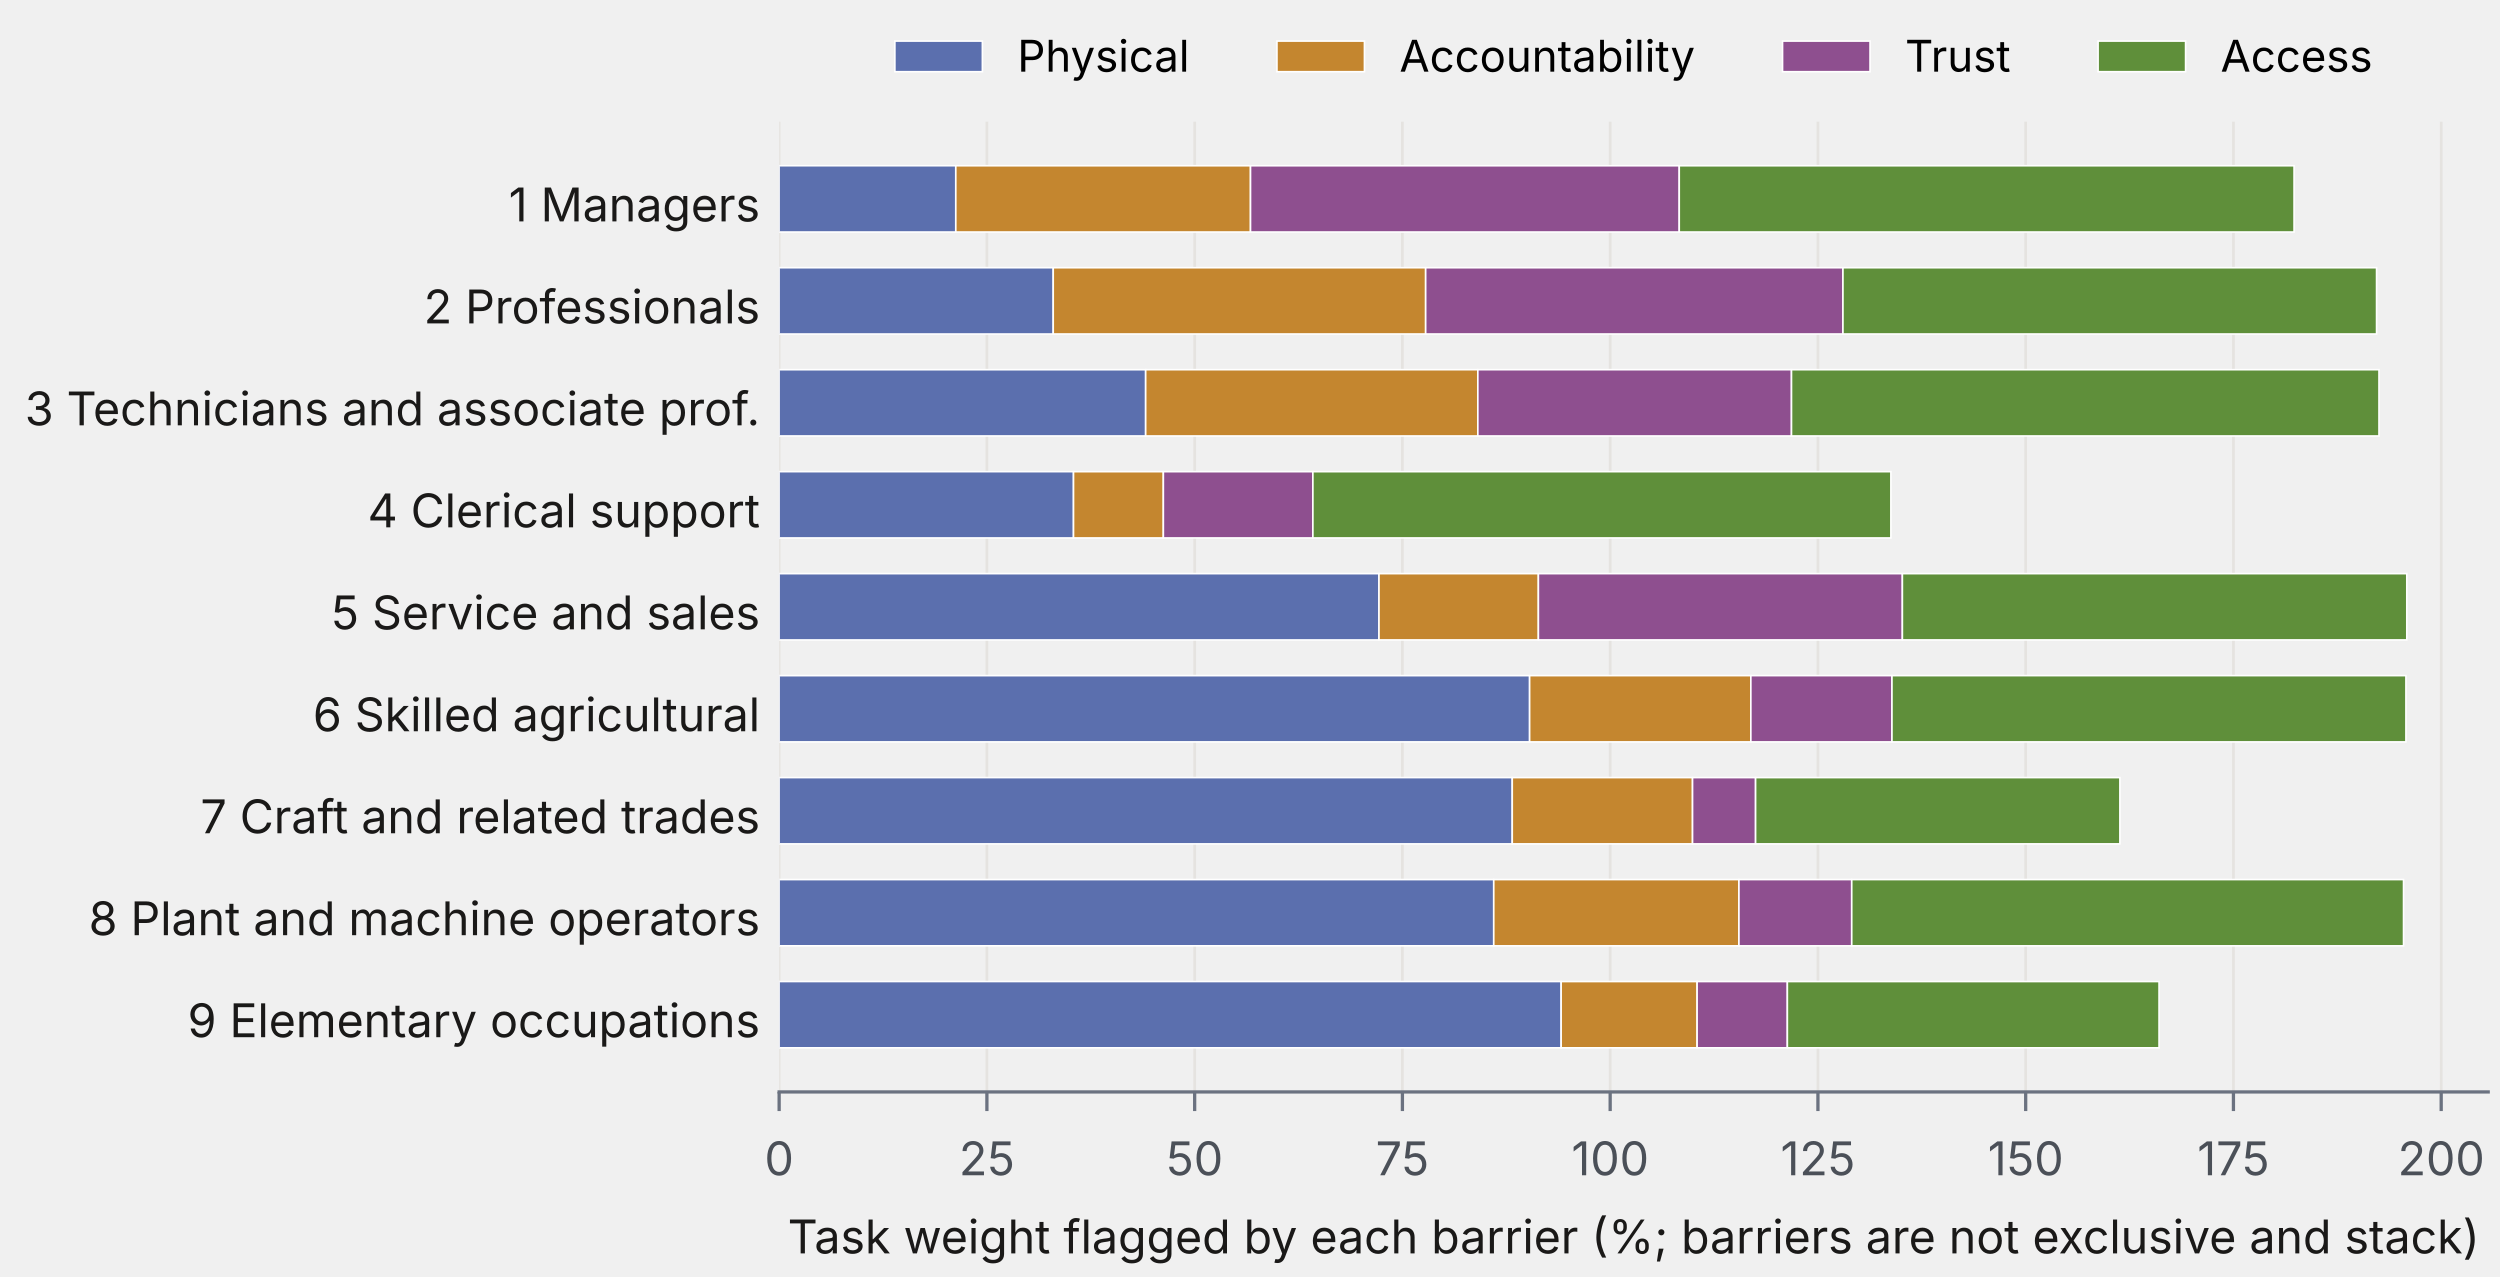
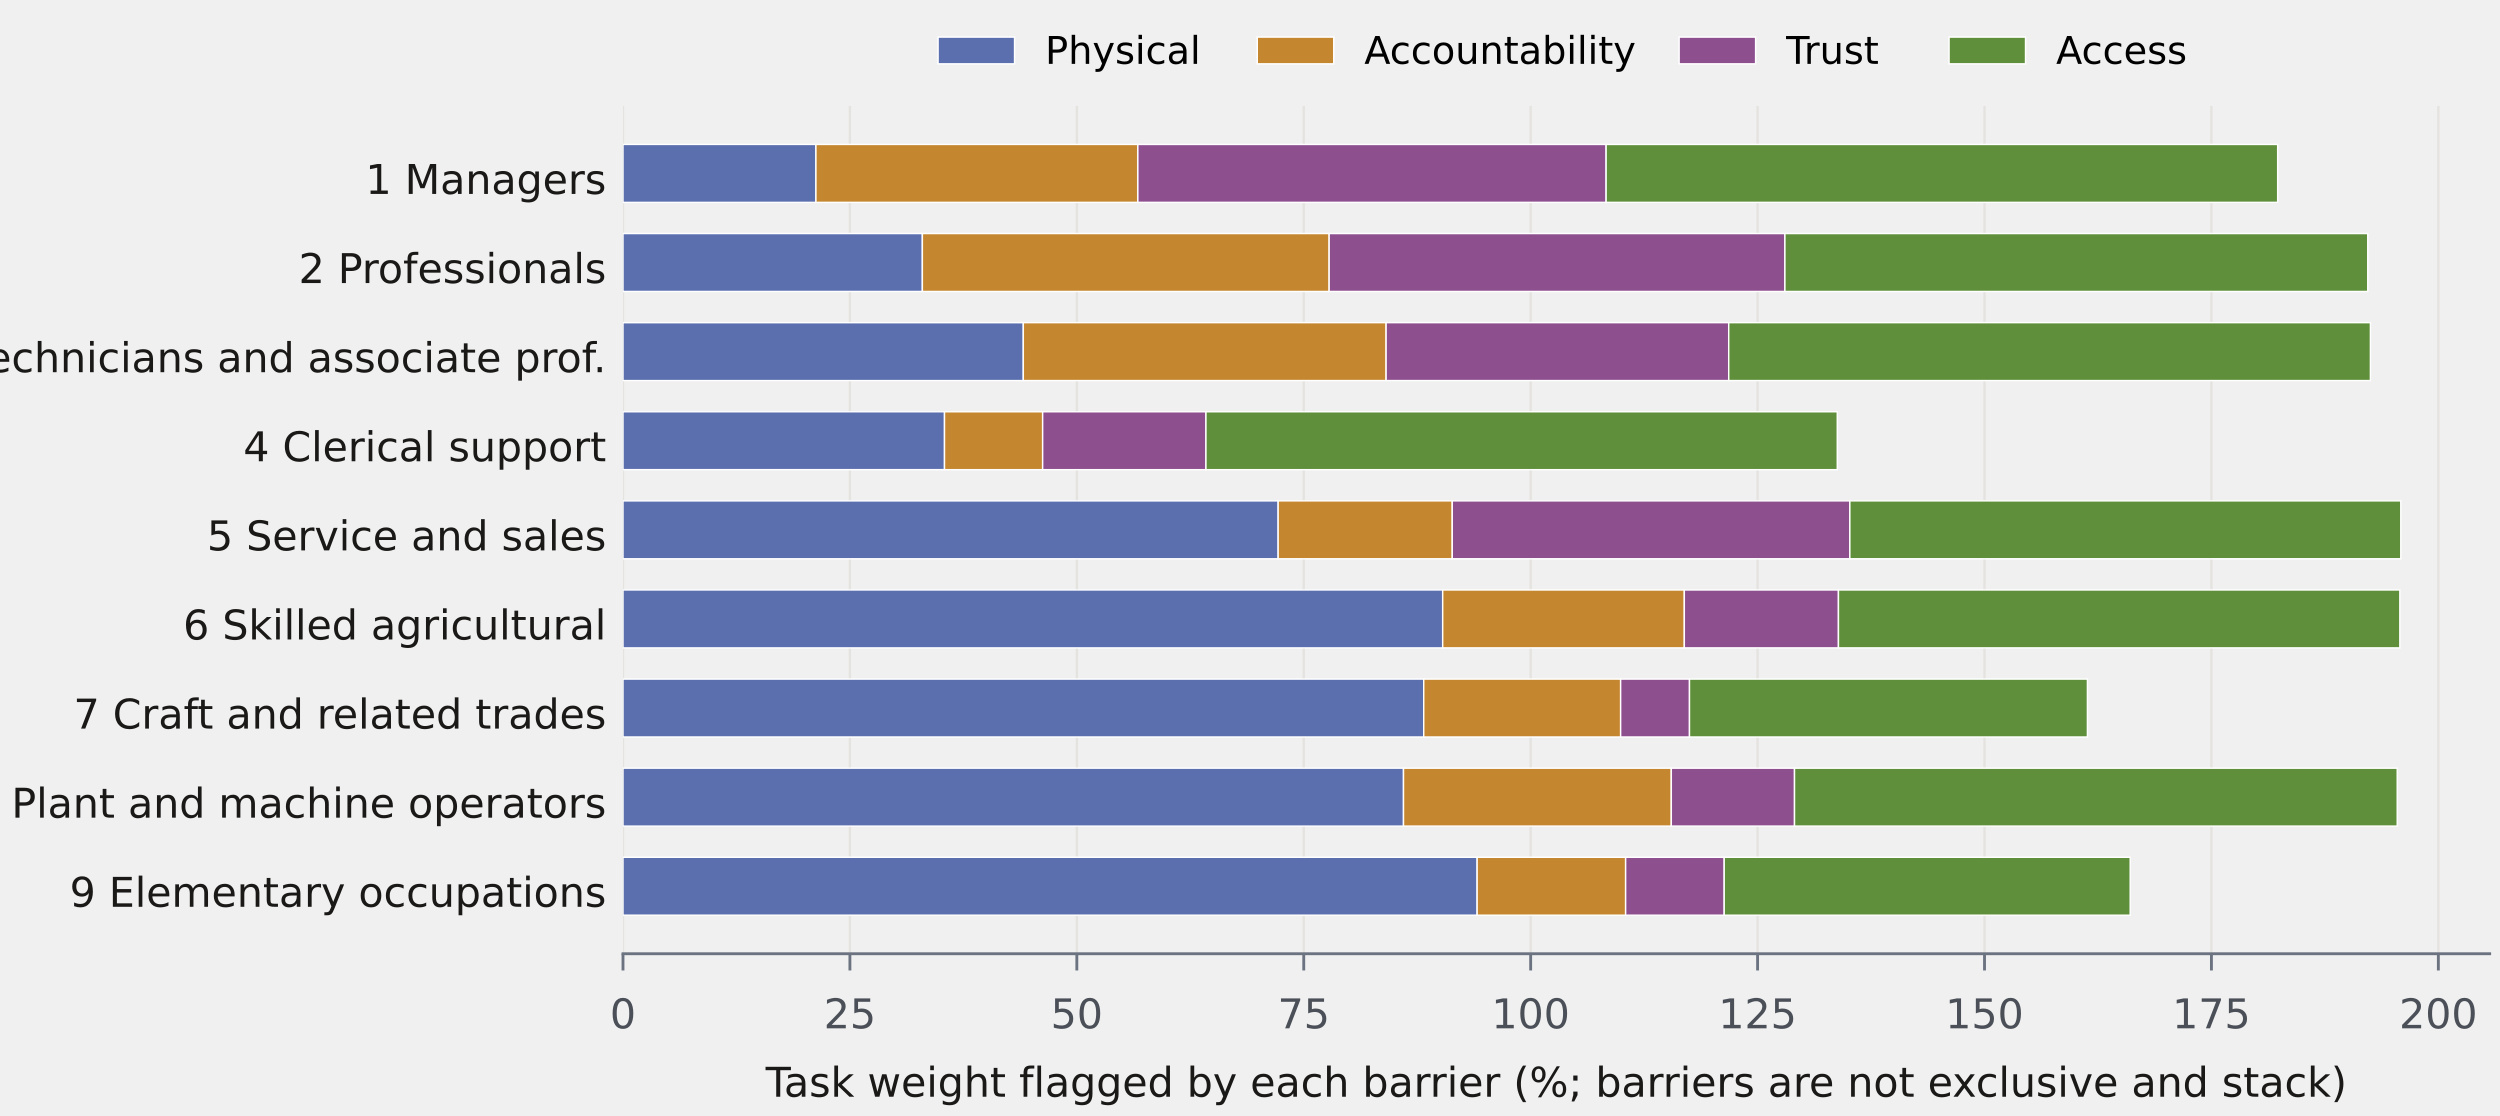
- <svg xmlns="http://www.w3.org/2000/svg" xmlns:xlink="http://www.w3.org/1999/xlink" width="457.098pt" height="233.377pt" viewBox="0 0 457.098 233.377" version="1.1">
+ <svg xmlns="http://www.w3.org/2000/svg" xmlns:xlink="http://www.w3.org/1999/xlink" width="523.119pt" height="233.368pt" viewBox="0 0 523.119 233.368" version="1.1">
  <defs>
    <style type="text/css">*{stroke-linejoin: round; stroke-linecap: butt}</style>
  </defs>
  <g id="figure_1">
    <g id="patch_1">
-       <path d="M -0 233.377  L 457.098 233.377  L 457.098 -0  L -0 -0  L -0 233.377  z " style="fill: none" />
+       <path d="M 0 233.368  L 523.119 233.368  L 523.119 0  L 0 0  L 0 233.368  z " style="fill: none" />
    </g>
    <g id="axes_1">
      <g id="patch_2">
-         <path d="M 142.458 199.648  L 454.938 199.648  L 454.938 22.24  L 142.458 22.24  L 142.458 199.648  z " style="fill: none" />
+         <path d="M 130.359 199.568  L 520.959 199.568  L 520.959 22.16  L 130.359 22.16  L 130.359 199.568  z " style="fill: none" />
      </g>
      <g id="matplotlib.axis_1">
        <g id="xtick_1">
          <g id="line2d_1">
-             <path d="M 142.458 199.648  L 142.458 22.24  " clip-path="url(#p970de27228)" style="fill: none; stroke: #e5e3e0; stroke-width: 0.5; stroke-linecap: square" />
+             <path d="M 130.359 199.568  L 130.359 22.16  " clip-path="url(#pc77bbffdec)" style="fill: none; stroke: #e5e3e0; stroke-width: 0.5; stroke-linecap: square" />
          </g>
          <g id="line2d_2">
            <defs>
-               <path id="m1d9d117c0a" d="M 0 0  L 0 3.5  " style="stroke: #6b7280; stroke-width: 0.6" />
+               <path id="mc8839925e8" d="M 0 0  L 0 3.5  " style="stroke: #6b7280; stroke-width: 0.6" />
            </defs>
            <g>
-               <use xlink:href="#m1d9d117c0a" x="142.458" y="199.648" style="fill: #6b7280; stroke: #6b7280; stroke-width: 0.6" />
+               <use xlink:href="#mc8839925e8" x="130.359" y="199.568" style="fill: #6b7280; stroke: #6b7280; stroke-width: 0.6" />
            </g>
          </g>
          <g id="text_1">
-             <text style="font-size: 8.5px; font-family: 'Inter', 'Helvetica Neue', 'DejaVu Sans', sans-serif; text-anchor: middle; fill: #4b5058" x="142.458" y="214.882" transform="rotate(-0 142.4582 214.8821)">0</text>
+             <text style="font-size: 8.6px; font-family: 'Barlow', 'Helvetica Neue', 'DejaVu Sans', sans-serif; text-anchor: middle; fill: #4b5058" x="130.359" y="215.168" transform="rotate(-0 130.3587 215.168)">0</text>
          </g>
        </g>
        <g id="xtick_2">
          <g id="line2d_3">
-             <path d="M 180.444 199.648  L 180.444 22.24  " clip-path="url(#p970de27228)" style="fill: none; stroke: #e5e3e0; stroke-width: 0.5; stroke-linecap: square" />
+             <path d="M 177.841 199.568  L 177.841 22.16  " clip-path="url(#pc77bbffdec)" style="fill: none; stroke: #e5e3e0; stroke-width: 0.5; stroke-linecap: square" />
          </g>
          <g id="line2d_4">
            <g>
-               <use xlink:href="#m1d9d117c0a" x="180.444" y="199.648" style="fill: #6b7280; stroke: #6b7280; stroke-width: 0.6" />
+               <use xlink:href="#mc8839925e8" x="177.841" y="199.568" style="fill: #6b7280; stroke: #6b7280; stroke-width: 0.6" />
            </g>
          </g>
          <g id="text_2">
-             <text style="font-size: 8.5px; font-family: 'Inter', 'Helvetica Neue', 'DejaVu Sans', sans-serif; text-anchor: middle; fill: #4b5058" x="180.444" y="214.882" transform="rotate(-0 180.4442 214.8821)">25</text>
+             <text style="font-size: 8.6px; font-family: 'Barlow', 'Helvetica Neue', 'DejaVu Sans', sans-serif; text-anchor: middle; fill: #4b5058" x="177.841" y="215.168" transform="rotate(-0 177.8411 215.168)">25</text>
          </g>
        </g>
        <g id="xtick_3">
          <g id="line2d_5">
-             <path d="M 218.43 199.648  L 218.43 22.24  " clip-path="url(#p970de27228)" style="fill: none; stroke: #e5e3e0; stroke-width: 0.5; stroke-linecap: square" />
+             <path d="M 225.324 199.568  L 225.324 22.16  " clip-path="url(#pc77bbffdec)" style="fill: none; stroke: #e5e3e0; stroke-width: 0.5; stroke-linecap: square" />
          </g>
          <g id="line2d_6">
            <g>
-               <use xlink:href="#m1d9d117c0a" x="218.43" y="199.648" style="fill: #6b7280; stroke: #6b7280; stroke-width: 0.6" />
+               <use xlink:href="#mc8839925e8" x="225.324" y="199.568" style="fill: #6b7280; stroke: #6b7280; stroke-width: 0.6" />
            </g>
          </g>
          <g id="text_3">
-             <text style="font-size: 8.5px; font-family: 'Inter', 'Helvetica Neue', 'DejaVu Sans', sans-serif; text-anchor: middle; fill: #4b5058" x="218.43" y="214.882" transform="rotate(-0 218.4302 214.8821)">50</text>
+             <text style="font-size: 8.6px; font-family: 'Barlow', 'Helvetica Neue', 'DejaVu Sans', sans-serif; text-anchor: middle; fill: #4b5058" x="225.324" y="215.168" transform="rotate(-0 225.3236 215.168)">50</text>
          </g>
        </g>
        <g id="xtick_4">
          <g id="line2d_7">
-             <path d="M 256.416 199.648  L 256.416 22.24  " clip-path="url(#p970de27228)" style="fill: none; stroke: #e5e3e0; stroke-width: 0.5; stroke-linecap: square" />
+             <path d="M 272.806 199.568  L 272.806 22.16  " clip-path="url(#pc77bbffdec)" style="fill: none; stroke: #e5e3e0; stroke-width: 0.5; stroke-linecap: square" />
          </g>
          <g id="line2d_8">
            <g>
-               <use xlink:href="#m1d9d117c0a" x="256.416" y="199.648" style="fill: #6b7280; stroke: #6b7280; stroke-width: 0.6" />
+               <use xlink:href="#mc8839925e8" x="272.806" y="199.568" style="fill: #6b7280; stroke: #6b7280; stroke-width: 0.6" />
            </g>
          </g>
          <g id="text_4">
-             <text style="font-size: 8.5px; font-family: 'Inter', 'Helvetica Neue', 'DejaVu Sans', sans-serif; text-anchor: middle; fill: #4b5058" x="256.416" y="214.882" transform="rotate(-0 256.4162 214.8821)">75</text>
+             <text style="font-size: 8.6px; font-family: 'Barlow', 'Helvetica Neue', 'DejaVu Sans', sans-serif; text-anchor: middle; fill: #4b5058" x="272.806" y="215.168" transform="rotate(-0 272.8061 215.168)">75</text>
          </g>
        </g>
        <g id="xtick_5">
          <g id="line2d_9">
-             <path d="M 294.402 199.648  L 294.402 22.24  " clip-path="url(#p970de27228)" style="fill: none; stroke: #e5e3e0; stroke-width: 0.5; stroke-linecap: square" />
+             <path d="M 320.289 199.568  L 320.289 22.16  " clip-path="url(#pc77bbffdec)" style="fill: none; stroke: #e5e3e0; stroke-width: 0.5; stroke-linecap: square" />
          </g>
          <g id="line2d_10">
            <g>
-               <use xlink:href="#m1d9d117c0a" x="294.402" y="199.648" style="fill: #6b7280; stroke: #6b7280; stroke-width: 0.6" />
+               <use xlink:href="#mc8839925e8" x="320.289" y="199.568" style="fill: #6b7280; stroke: #6b7280; stroke-width: 0.6" />
            </g>
          </g>
          <g id="text_5">
-             <text style="font-size: 8.5px; font-family: 'Inter', 'Helvetica Neue', 'DejaVu Sans', sans-serif; text-anchor: middle; fill: #4b5058" x="294.402" y="214.882" transform="rotate(-0 294.4022 214.8821)">100</text>
+             <text style="font-size: 8.6px; font-family: 'Barlow', 'Helvetica Neue', 'DejaVu Sans', sans-serif; text-anchor: middle; fill: #4b5058" x="320.289" y="215.168" transform="rotate(-0 320.2886 215.168)">100</text>
          </g>
        </g>
        <g id="xtick_6">
          <g id="line2d_11">
-             <path d="M 332.388 199.648  L 332.388 22.24  " clip-path="url(#p970de27228)" style="fill: none; stroke: #e5e3e0; stroke-width: 0.5; stroke-linecap: square" />
+             <path d="M 367.771 199.568  L 367.771 22.16  " clip-path="url(#pc77bbffdec)" style="fill: none; stroke: #e5e3e0; stroke-width: 0.5; stroke-linecap: square" />
          </g>
          <g id="line2d_12">
            <g>
-               <use xlink:href="#m1d9d117c0a" x="332.388" y="199.648" style="fill: #6b7280; stroke: #6b7280; stroke-width: 0.6" />
+               <use xlink:href="#mc8839925e8" x="367.771" y="199.568" style="fill: #6b7280; stroke: #6b7280; stroke-width: 0.6" />
            </g>
          </g>
          <g id="text_6">
-             <text style="font-size: 8.5px; font-family: 'Inter', 'Helvetica Neue', 'DejaVu Sans', sans-serif; text-anchor: middle; fill: #4b5058" x="332.388" y="214.882" transform="rotate(-0 332.3882 214.8821)">125</text>
+             <text style="font-size: 8.6px; font-family: 'Barlow', 'Helvetica Neue', 'DejaVu Sans', sans-serif; text-anchor: middle; fill: #4b5058" x="367.771" y="215.168" transform="rotate(-0 367.7711 215.168)">125</text>
          </g>
        </g>
        <g id="xtick_7">
          <g id="line2d_13">
-             <path d="M 370.374 199.648  L 370.374 22.24  " clip-path="url(#p970de27228)" style="fill: none; stroke: #e5e3e0; stroke-width: 0.5; stroke-linecap: square" />
+             <path d="M 415.254 199.568  L 415.254 22.16  " clip-path="url(#pc77bbffdec)" style="fill: none; stroke: #e5e3e0; stroke-width: 0.5; stroke-linecap: square" />
          </g>
          <g id="line2d_14">
            <g>
-               <use xlink:href="#m1d9d117c0a" x="370.374" y="199.648" style="fill: #6b7280; stroke: #6b7280; stroke-width: 0.6" />
+               <use xlink:href="#mc8839925e8" x="415.254" y="199.568" style="fill: #6b7280; stroke: #6b7280; stroke-width: 0.6" />
            </g>
          </g>
          <g id="text_7">
-             <text style="font-size: 8.5px; font-family: 'Inter', 'Helvetica Neue', 'DejaVu Sans', sans-serif; text-anchor: middle; fill: #4b5058" x="370.374" y="214.882" transform="rotate(-0 370.3742 214.8821)">150</text>
+             <text style="font-size: 8.6px; font-family: 'Barlow', 'Helvetica Neue', 'DejaVu Sans', sans-serif; text-anchor: middle; fill: #4b5058" x="415.254" y="215.168" transform="rotate(-0 415.2536 215.168)">150</text>
          </g>
        </g>
        <g id="xtick_8">
          <g id="line2d_15">
-             <path d="M 408.36 199.648  L 408.36 22.24  " clip-path="url(#p970de27228)" style="fill: none; stroke: #e5e3e0; stroke-width: 0.5; stroke-linecap: square" />
+             <path d="M 462.736 199.568  L 462.736 22.16  " clip-path="url(#pc77bbffdec)" style="fill: none; stroke: #e5e3e0; stroke-width: 0.5; stroke-linecap: square" />
          </g>
          <g id="line2d_16">
            <g>
-               <use xlink:href="#m1d9d117c0a" x="408.36" y="199.648" style="fill: #6b7280; stroke: #6b7280; stroke-width: 0.6" />
+               <use xlink:href="#mc8839925e8" x="462.736" y="199.568" style="fill: #6b7280; stroke: #6b7280; stroke-width: 0.6" />
            </g>
          </g>
          <g id="text_8">
-             <text style="font-size: 8.5px; font-family: 'Inter', 'Helvetica Neue', 'DejaVu Sans', sans-serif; text-anchor: middle; fill: #4b5058" x="408.36" y="214.882" transform="rotate(-0 408.3601 214.8821)">175</text>
+             <text style="font-size: 8.6px; font-family: 'Barlow', 'Helvetica Neue', 'DejaVu Sans', sans-serif; text-anchor: middle; fill: #4b5058" x="462.736" y="215.168" transform="rotate(-0 462.7361 215.168)">175</text>
          </g>
        </g>
        <g id="xtick_9">
          <g id="line2d_17">
-             <path d="M 446.346 199.648  L 446.346 22.24  " clip-path="url(#p970de27228)" style="fill: none; stroke: #e5e3e0; stroke-width: 0.5; stroke-linecap: square" />
+             <path d="M 510.219 199.568  L 510.219 22.16  " clip-path="url(#pc77bbffdec)" style="fill: none; stroke: #e5e3e0; stroke-width: 0.5; stroke-linecap: square" />
          </g>
          <g id="line2d_18">
            <g>
-               <use xlink:href="#m1d9d117c0a" x="446.346" y="199.648" style="fill: #6b7280; stroke: #6b7280; stroke-width: 0.6" />
+               <use xlink:href="#mc8839925e8" x="510.219" y="199.568" style="fill: #6b7280; stroke: #6b7280; stroke-width: 0.6" />
            </g>
          </g>
          <g id="text_9">
-             <text style="font-size: 8.5px; font-family: 'Inter', 'Helvetica Neue', 'DejaVu Sans', sans-serif; text-anchor: middle; fill: #4b5058" x="446.346" y="214.882" transform="rotate(-0 446.3461 214.8821)">200</text>
+             <text style="font-size: 8.6px; font-family: 'Barlow', 'Helvetica Neue', 'DejaVu Sans', sans-serif; text-anchor: middle; fill: #4b5058" x="510.219" y="215.168" transform="rotate(-0 510.2186 215.168)">200</text>
          </g>
        </g>
        <g id="text_10">
-           <text style="font-size: 8.5px; font-family: 'Inter', 'Helvetica Neue', 'DejaVu Sans', sans-serif; text-anchor: middle; fill: #1a1918" x="298.698" y="229.167" transform="rotate(-0 298.6982 229.1667)">Task weight flagged by each barrier (%; barriers are not exclusive and stack)</text>
+           <text style="font-size: 8.6px; font-family: 'Barlow', 'Helvetica Neue', 'DejaVu Sans', sans-serif; text-anchor: middle; fill: #1a1918" x="325.659" y="229.488" transform="rotate(-0 325.6587 229.488)">Task weight flagged by each barrier (%; barriers are not exclusive and stack)</text>
        </g>
      </g>
      <g id="matplotlib.axis_2">
        <g id="ytick_1">
          <g id="line2d_19" />
          <g id="text_11">
-             <text style="font-size: 8.5px; font-family: 'Inter', 'Helvetica Neue', 'DejaVu Sans', sans-serif; text-anchor: end; fill: #1a1918" x="138.958" y="189.641" transform="rotate(-0 138.9582 189.6412)">9  Elementary occupations</text>
+             <text style="font-size: 8.6px; font-family: 'Barlow', 'Helvetica Neue', 'DejaVu Sans', sans-serif; text-anchor: end; fill: #1a1918" x="126.859" y="189.744" transform="rotate(-0 126.8587 189.7443)">9  Elementary occupations</text>
          </g>
        </g>
        <g id="ytick_2">
          <g id="line2d_20" />
          <g id="text_12">
-             <text style="font-size: 8.5px; font-family: 'Inter', 'Helvetica Neue', 'DejaVu Sans', sans-serif; text-anchor: end; fill: #1a1918" x="138.958" y="170.996" transform="rotate(-0 138.9582 170.9961)">8  Plant and machine operators</text>
+             <text style="font-size: 8.6px; font-family: 'Barlow', 'Helvetica Neue', 'DejaVu Sans', sans-serif; text-anchor: end; fill: #1a1918" x="126.859" y="171.099" transform="rotate(-0 126.8587 171.0993)">8  Plant and machine operators</text>
          </g>
        </g>
        <g id="ytick_3">
          <g id="line2d_21" />
          <g id="text_13">
-             <text style="font-size: 8.5px; font-family: 'Inter', 'Helvetica Neue', 'DejaVu Sans', sans-serif; text-anchor: end; fill: #1a1918" x="138.958" y="152.351" transform="rotate(-0 138.9582 152.351)">7  Craft and related trades</text>
+             <text style="font-size: 8.6px; font-family: 'Barlow', 'Helvetica Neue', 'DejaVu Sans', sans-serif; text-anchor: end; fill: #1a1918" x="126.859" y="152.454" transform="rotate(-0 126.8587 152.4542)">7  Craft and related trades</text>
          </g>
        </g>
        <g id="ytick_4">
          <g id="line2d_22" />
          <g id="text_14">
-             <text style="font-size: 8.5px; font-family: 'Inter', 'Helvetica Neue', 'DejaVu Sans', sans-serif; text-anchor: end; fill: #1a1918" x="138.958" y="133.706" transform="rotate(-0 138.9582 133.706)">6  Skilled agricultural</text>
+             <text style="font-size: 8.6px; font-family: 'Barlow', 'Helvetica Neue', 'DejaVu Sans', sans-serif; text-anchor: end; fill: #1a1918" x="126.859" y="133.809" transform="rotate(-0 126.8587 133.8091)">6  Skilled agricultural</text>
          </g>
        </g>
        <g id="ytick_5">
          <g id="line2d_23" />
          <g id="text_15">
-             <text style="font-size: 8.5px; font-family: 'Inter', 'Helvetica Neue', 'DejaVu Sans', sans-serif; text-anchor: end; fill: #1a1918" x="138.958" y="115.061" transform="rotate(-0 138.9582 115.0609)">5  Service and sales</text>
+             <text style="font-size: 8.6px; font-family: 'Barlow', 'Helvetica Neue', 'DejaVu Sans', sans-serif; text-anchor: end; fill: #1a1918" x="126.859" y="115.164" transform="rotate(-0 126.8587 115.164)">5  Service and sales</text>
          </g>
        </g>
        <g id="ytick_6">
          <g id="line2d_24" />
          <g id="text_16">
-             <text style="font-size: 8.5px; font-family: 'Inter', 'Helvetica Neue', 'DejaVu Sans', sans-serif; text-anchor: end; fill: #1a1918" x="138.958" y="96.416" transform="rotate(-0 138.9582 96.41579)">4  Clerical support</text>
+             <text style="font-size: 8.6px; font-family: 'Barlow', 'Helvetica Neue', 'DejaVu Sans', sans-serif; text-anchor: end; fill: #1a1918" x="126.859" y="96.519" transform="rotate(-0 126.8587 96.51891)">4  Clerical support</text>
          </g>
        </g>
        <g id="ytick_7">
          <g id="line2d_25" />
          <g id="text_17">
-             <text style="font-size: 8.5px; font-family: 'Inter', 'Helvetica Neue', 'DejaVu Sans', sans-serif; text-anchor: end; fill: #1a1918" x="138.958" y="77.771" transform="rotate(-0 138.9582 77.7707)">3  Technicians and associate prof.</text>
+             <text style="font-size: 8.6px; font-family: 'Barlow', 'Helvetica Neue', 'DejaVu Sans', sans-serif; text-anchor: end; fill: #1a1918" x="126.859" y="77.874" transform="rotate(-0 126.8587 77.87383)">3  Technicians and associate prof.</text>
          </g>
        </g>
        <g id="ytick_8">
          <g id="line2d_26" />
          <g id="text_18">
-             <text style="font-size: 8.5px; font-family: 'Inter', 'Helvetica Neue', 'DejaVu Sans', sans-serif; text-anchor: end; fill: #1a1918" x="138.958" y="59.126" transform="rotate(-0 138.9582 59.12562)">2  Professionals</text>
+             <text style="font-size: 8.6px; font-family: 'Barlow', 'Helvetica Neue', 'DejaVu Sans', sans-serif; text-anchor: end; fill: #1a1918" x="126.859" y="59.229" transform="rotate(-0 126.8587 59.22874)">2  Professionals</text>
          </g>
        </g>
        <g id="ytick_9">
          <g id="line2d_27" />
          <g id="text_19">
-             <text style="font-size: 8.5px; font-family: 'Inter', 'Helvetica Neue', 'DejaVu Sans', sans-serif; text-anchor: end; fill: #1a1918" x="138.958" y="40.481" transform="rotate(-0 138.9582 40.48053)">1  Managers</text>
+             <text style="font-size: 8.6px; font-family: 'Barlow', 'Helvetica Neue', 'DejaVu Sans', sans-serif; text-anchor: end; fill: #1a1918" x="126.859" y="40.584" transform="rotate(-0 126.8587 40.58365)">1  Managers</text>
          </g>
        </g>
      </g>
      <g id="patch_3">
-         <path d="M 142.458 191.584  L 285.441 191.584  L 285.441 179.464  L 142.458 179.464  z " clip-path="url(#p970de27228)" style="fill: #5b6fae; stroke: #ffffff; stroke-width: 0.3; stroke-linejoin: miter" />
+         <path d="M 130.359 191.504  L 309.087 191.504  L 309.087 179.385  L 130.359 179.385  z " clip-path="url(#pc77bbffdec)" style="fill: #5b6fae; stroke: #ffffff; stroke-width: 0.3; stroke-linejoin: miter" />
      </g>
      <g id="patch_4">
-         <path d="M 142.458 172.939  L 273.115 172.939  L 273.115 160.819  L 142.458 160.819  z " clip-path="url(#p970de27228)" style="fill: #5b6fae; stroke: #ffffff; stroke-width: 0.3; stroke-linejoin: miter" />
+         <path d="M 130.359 172.859  L 293.68 172.859  L 293.68 160.74  L 130.359 160.74  z " clip-path="url(#pc77bbffdec)" style="fill: #5b6fae; stroke: #ffffff; stroke-width: 0.3; stroke-linejoin: miter" />
      </g>
      <g id="patch_5">
-         <path d="M 142.458 154.294  L 276.5 154.294  L 276.5 142.174  L 142.458 142.174  z " clip-path="url(#p970de27228)" style="fill: #5b6fae; stroke: #ffffff; stroke-width: 0.3; stroke-linejoin: miter" />
+         <path d="M 130.359 154.214  L 297.911 154.214  L 297.911 142.095  L 130.359 142.095  z " clip-path="url(#pc77bbffdec)" style="fill: #5b6fae; stroke: #ffffff; stroke-width: 0.3; stroke-linejoin: miter" />
      </g>
      <g id="patch_6">
-         <path d="M 142.458 135.648  L 279.675 135.648  L 279.675 123.529  L 142.458 123.529  z " clip-path="url(#p970de27228)" style="fill: #5b6fae; stroke: #ffffff; stroke-width: 0.3; stroke-linejoin: miter" />
+         <path d="M 130.359 135.569  L 301.879 135.569  L 301.879 123.449  L 130.359 123.449  z " clip-path="url(#pc77bbffdec)" style="fill: #5b6fae; stroke: #ffffff; stroke-width: 0.3; stroke-linejoin: miter" />
      </g>
      <g id="patch_7">
-         <path d="M 142.458 117.003  L 252.131 117.003  L 252.131 104.884  L 142.458 104.884  z " clip-path="url(#p970de27228)" style="fill: #5b6fae; stroke: #ffffff; stroke-width: 0.3; stroke-linejoin: miter" />
+         <path d="M 130.359 116.924  L 267.45 116.924  L 267.45 104.804  L 130.359 104.804  z " clip-path="url(#pc77bbffdec)" style="fill: #5b6fae; stroke: #ffffff; stroke-width: 0.3; stroke-linejoin: miter" />
      </g>
      <g id="patch_8">
-         <path d="M 142.458 98.358  L 196.28 98.358  L 196.28 86.239  L 142.458 86.239  z " clip-path="url(#p970de27228)" style="fill: #5b6fae; stroke: #ffffff; stroke-width: 0.3; stroke-linejoin: miter" />
+         <path d="M 130.359 98.279  L 197.635 98.279  L 197.635 86.159  L 130.359 86.159  z " clip-path="url(#pc77bbffdec)" style="fill: #5b6fae; stroke: #ffffff; stroke-width: 0.3; stroke-linejoin: miter" />
      </g>
      <g id="patch_9">
-         <path d="M 142.458 79.713  L 209.472 79.713  L 209.472 67.594  L 142.458 67.594  z " clip-path="url(#p970de27228)" style="fill: #5b6fae; stroke: #ffffff; stroke-width: 0.3; stroke-linejoin: miter" />
+         <path d="M 130.359 79.633  L 214.126 79.633  L 214.126 67.514  L 130.359 67.514  z " clip-path="url(#pc77bbffdec)" style="fill: #5b6fae; stroke: #ffffff; stroke-width: 0.3; stroke-linejoin: miter" />
      </g>
      <g id="patch_10">
-         <path d="M 142.458 61.068  L 192.573 61.068  L 192.573 48.949  L 142.458 48.949  z " clip-path="url(#p970de27228)" style="fill: #5b6fae; stroke: #ffffff; stroke-width: 0.3; stroke-linejoin: miter" />
+         <path d="M 130.359 60.988  L 193.002 60.988  L 193.002 48.869  L 130.359 48.869  z " clip-path="url(#pc77bbffdec)" style="fill: #5b6fae; stroke: #ffffff; stroke-width: 0.3; stroke-linejoin: miter" />
      </g>
      <g id="patch_11">
-         <path d="M 142.458 42.423  L 174.754 42.423  L 174.754 30.304  L 142.458 30.304  z " clip-path="url(#p970de27228)" style="fill: #5b6fae; stroke: #ffffff; stroke-width: 0.3; stroke-linejoin: miter" />
+         <path d="M 130.359 42.343  L 170.728 42.343  L 170.728 30.224  L 130.359 30.224  z " clip-path="url(#pc77bbffdec)" style="fill: #5b6fae; stroke: #ffffff; stroke-width: 0.3; stroke-linejoin: miter" />
      </g>
      <g id="patch_12">
-         <path d="M 285.441 191.584  L 310.3 191.584  L 310.3 179.464  L 285.441 179.464  z " clip-path="url(#p970de27228)" style="fill: #c4862f; stroke: #ffffff; stroke-width: 0.3; stroke-linejoin: miter" />
+         <path d="M 309.087 191.504  L 340.161 191.504  L 340.161 179.385  L 309.087 179.385  z " clip-path="url(#pc77bbffdec)" style="fill: #c4862f; stroke: #ffffff; stroke-width: 0.3; stroke-linejoin: miter" />
      </g>
      <g id="patch_13">
-         <path d="M 273.115 172.939  L 317.944 172.939  L 317.944 160.819  L 273.115 160.819  z " clip-path="url(#p970de27228)" style="fill: #c4862f; stroke: #ffffff; stroke-width: 0.3; stroke-linejoin: miter" />
+         <path d="M 293.68 172.859  L 349.716 172.859  L 349.716 160.74  L 293.68 160.74  z " clip-path="url(#pc77bbffdec)" style="fill: #c4862f; stroke: #ffffff; stroke-width: 0.3; stroke-linejoin: miter" />
      </g>
      <g id="patch_14">
-         <path d="M 276.5 154.294  L 309.462 154.294  L 309.462 142.174  L 276.5 142.174  z " clip-path="url(#p970de27228)" style="fill: #c4862f; stroke: #ffffff; stroke-width: 0.3; stroke-linejoin: miter" />
+         <path d="M 297.911 154.214  L 339.114 154.214  L 339.114 142.095  L 297.911 142.095  z " clip-path="url(#pc77bbffdec)" style="fill: #c4862f; stroke: #ffffff; stroke-width: 0.3; stroke-linejoin: miter" />
      </g>
      <g id="patch_15">
-         <path d="M 279.675 135.648  L 320.123 135.648  L 320.123 123.529  L 279.675 123.529  z " clip-path="url(#p970de27228)" style="fill: #c4862f; stroke: #ffffff; stroke-width: 0.3; stroke-linejoin: miter" />
+         <path d="M 301.879 135.569  L 352.44 135.569  L 352.44 123.449  L 301.879 123.449  z " clip-path="url(#pc77bbffdec)" style="fill: #c4862f; stroke: #ffffff; stroke-width: 0.3; stroke-linejoin: miter" />
      </g>
      <g id="patch_16">
-         <path d="M 252.131 117.003  L 281.277 117.003  L 281.277 104.884  L 252.131 104.884  z " clip-path="url(#p970de27228)" style="fill: #c4862f; stroke: #ffffff; stroke-width: 0.3; stroke-linejoin: miter" />
+         <path d="M 267.45 116.924  L 303.883 116.924  L 303.883 104.804  L 267.45 104.804  z " clip-path="url(#pc77bbffdec)" style="fill: #c4862f; stroke: #ffffff; stroke-width: 0.3; stroke-linejoin: miter" />
      </g>
      <g id="patch_17">
-         <path d="M 196.28 98.358  L 212.708 98.358  L 212.708 86.239  L 196.28 86.239  z " clip-path="url(#p970de27228)" style="fill: #c4862f; stroke: #ffffff; stroke-width: 0.3; stroke-linejoin: miter" />
+         <path d="M 197.635 98.279  L 218.171 98.279  L 218.171 86.159  L 197.635 86.159  z " clip-path="url(#pc77bbffdec)" style="fill: #c4862f; stroke: #ffffff; stroke-width: 0.3; stroke-linejoin: miter" />
      </g>
      <g id="patch_18">
-         <path d="M 209.472 79.713  L 270.204 79.713  L 270.204 67.594  L 209.472 67.594  z " clip-path="url(#p970de27228)" style="fill: #c4862f; stroke: #ffffff; stroke-width: 0.3; stroke-linejoin: miter" />
+         <path d="M 214.126 79.633  L 290.041 79.633  L 290.041 67.514  L 214.126 67.514  z " clip-path="url(#pc77bbffdec)" style="fill: #c4862f; stroke: #ffffff; stroke-width: 0.3; stroke-linejoin: miter" />
      </g>
      <g id="patch_19">
-         <path d="M 192.573 61.068  L 260.668 61.068  L 260.668 48.949  L 192.573 48.949  z " clip-path="url(#p970de27228)" style="fill: #c4862f; stroke: #ffffff; stroke-width: 0.3; stroke-linejoin: miter" />
+         <path d="M 193.002 60.988  L 278.121 60.988  L 278.121 48.869  L 193.002 48.869  z " clip-path="url(#pc77bbffdec)" style="fill: #c4862f; stroke: #ffffff; stroke-width: 0.3; stroke-linejoin: miter" />
      </g>
      <g id="patch_20">
-         <path d="M 174.754 42.423  L 228.643 42.423  L 228.643 30.304  L 174.754 30.304  z " clip-path="url(#p970de27228)" style="fill: #c4862f; stroke: #ffffff; stroke-width: 0.3; stroke-linejoin: miter" />
+         <path d="M 170.728 42.343  L 238.089 42.343  L 238.089 30.224  L 170.728 30.224  z " clip-path="url(#pc77bbffdec)" style="fill: #c4862f; stroke: #ffffff; stroke-width: 0.3; stroke-linejoin: miter" />
      </g>
      <g id="patch_21">
-         <path d="M 310.3 191.584  L 326.799 191.584  L 326.799 179.464  L 310.3 179.464  z " clip-path="url(#p970de27228)" style="fill: #8e4f8f; stroke: #ffffff; stroke-width: 0.3; stroke-linejoin: miter" />
+         <path d="M 340.161 191.504  L 360.785 191.504  L 360.785 179.385  L 340.161 179.385  z " clip-path="url(#pc77bbffdec)" style="fill: #8e4f8f; stroke: #ffffff; stroke-width: 0.3; stroke-linejoin: miter" />
      </g>
      <g id="patch_22">
-         <path d="M 317.944 172.939  L 338.569 172.939  L 338.569 160.819  L 317.944 160.819  z " clip-path="url(#p970de27228)" style="fill: #8e4f8f; stroke: #ffffff; stroke-width: 0.3; stroke-linejoin: miter" />
+         <path d="M 349.716 172.859  L 375.497 172.859  L 375.497 160.74  L 349.716 160.74  z " clip-path="url(#pc77bbffdec)" style="fill: #8e4f8f; stroke: #ffffff; stroke-width: 0.3; stroke-linejoin: miter" />
      </g>
      <g id="patch_23">
-         <path d="M 309.462 154.294  L 320.99 154.294  L 320.99 142.174  L 309.462 142.174  z " clip-path="url(#p970de27228)" style="fill: #8e4f8f; stroke: #ffffff; stroke-width: 0.3; stroke-linejoin: miter" />
+         <path d="M 339.114 154.214  L 353.523 154.214  L 353.523 142.095  L 339.114 142.095  z " clip-path="url(#pc77bbffdec)" style="fill: #8e4f8f; stroke: #ffffff; stroke-width: 0.3; stroke-linejoin: miter" />
      </g>
      <g id="patch_24">
-         <path d="M 320.123 135.648  L 345.924 135.648  L 345.924 123.529  L 320.123 123.529  z " clip-path="url(#p970de27228)" style="fill: #8e4f8f; stroke: #ffffff; stroke-width: 0.3; stroke-linejoin: miter" />
+         <path d="M 352.44 135.569  L 384.691 135.569  L 384.691 123.449  L 352.44 123.449  z " clip-path="url(#pc77bbffdec)" style="fill: #8e4f8f; stroke: #ffffff; stroke-width: 0.3; stroke-linejoin: miter" />
      </g>
      <g id="patch_25">
-         <path d="M 281.277 117.003  L 347.829 117.003  L 347.829 104.884  L 281.277 104.884  z " clip-path="url(#p970de27228)" style="fill: #8e4f8f; stroke: #ffffff; stroke-width: 0.3; stroke-linejoin: miter" />
+         <path d="M 303.883 116.924  L 387.073 116.924  L 387.073 104.804  L 303.883 104.804  z " clip-path="url(#pc77bbffdec)" style="fill: #8e4f8f; stroke: #ffffff; stroke-width: 0.3; stroke-linejoin: miter" />
      </g>
      <g id="patch_26">
-         <path d="M 212.708 98.358  L 240.045 98.358  L 240.045 86.239  L 212.708 86.239  z " clip-path="url(#p970de27228)" style="fill: #8e4f8f; stroke: #ffffff; stroke-width: 0.3; stroke-linejoin: miter" />
+         <path d="M 218.171 98.279  L 252.342 98.279  L 252.342 86.159  L 218.171 86.159  z " clip-path="url(#pc77bbffdec)" style="fill: #8e4f8f; stroke: #ffffff; stroke-width: 0.3; stroke-linejoin: miter" />
      </g>
      <g id="patch_27">
-         <path d="M 270.204 79.713  L 327.554 79.713  L 327.554 67.594  L 270.204 67.594  z " clip-path="url(#p970de27228)" style="fill: #8e4f8f; stroke: #ffffff; stroke-width: 0.3; stroke-linejoin: miter" />
+         <path d="M 290.041 79.633  L 361.729 79.633  L 361.729 67.514  L 290.041 67.514  z " clip-path="url(#pc77bbffdec)" style="fill: #8e4f8f; stroke: #ffffff; stroke-width: 0.3; stroke-linejoin: miter" />
      </g>
      <g id="patch_28">
-         <path d="M 260.668 61.068  L 336.961 61.068  L 336.961 48.949  L 260.668 48.949  z " clip-path="url(#p970de27228)" style="fill: #8e4f8f; stroke: #ffffff; stroke-width: 0.3; stroke-linejoin: miter" />
+         <path d="M 278.121 60.988  L 373.487 60.988  L 373.487 48.869  L 278.121 48.869  z " clip-path="url(#pc77bbffdec)" style="fill: #8e4f8f; stroke: #ffffff; stroke-width: 0.3; stroke-linejoin: miter" />
      </g>
      <g id="patch_29">
-         <path d="M 228.643 42.423  L 307.034 42.423  L 307.034 30.304  L 228.643 30.304  z " clip-path="url(#p970de27228)" style="fill: #8e4f8f; stroke: #ffffff; stroke-width: 0.3; stroke-linejoin: miter" />
+         <path d="M 238.089 42.343  L 336.078 42.343  L 336.078 30.224  L 238.089 30.224  z " clip-path="url(#pc77bbffdec)" style="fill: #8e4f8f; stroke: #ffffff; stroke-width: 0.3; stroke-linejoin: miter" />
      </g>
      <g id="patch_30">
-         <path d="M 326.799 191.584  L 394.761 191.584  L 394.761 179.464  L 326.799 179.464  z " clip-path="url(#p970de27228)" style="fill: #5f8f3a; stroke: #ffffff; stroke-width: 0.3; stroke-linejoin: miter" />
+         <path d="M 360.785 191.504  L 445.738 191.504  L 445.738 179.385  L 360.785 179.385  z " clip-path="url(#pc77bbffdec)" style="fill: #5f8f3a; stroke: #ffffff; stroke-width: 0.3; stroke-linejoin: miter" />
      </g>
      <g id="patch_31">
-         <path d="M 338.569 172.939  L 439.461 172.939  L 439.461 160.819  L 338.569 160.819  z " clip-path="url(#p970de27228)" style="fill: #5f8f3a; stroke: #ffffff; stroke-width: 0.3; stroke-linejoin: miter" />
+         <path d="M 375.497 172.859  L 501.612 172.859  L 501.612 160.74  L 375.497 160.74  z " clip-path="url(#pc77bbffdec)" style="fill: #5f8f3a; stroke: #ffffff; stroke-width: 0.3; stroke-linejoin: miter" />
      </g>
      <g id="patch_32">
-         <path d="M 320.99 154.294  L 387.599 154.294  L 387.599 142.174  L 320.99 142.174  z " clip-path="url(#p970de27228)" style="fill: #5f8f3a; stroke: #ffffff; stroke-width: 0.3; stroke-linejoin: miter" />
+         <path d="M 353.523 154.214  L 436.785 154.214  L 436.785 142.095  L 353.523 142.095  z " clip-path="url(#pc77bbffdec)" style="fill: #5f8f3a; stroke: #ffffff; stroke-width: 0.3; stroke-linejoin: miter" />
      </g>
      <g id="patch_33">
-         <path d="M 345.924 135.648  L 439.9 135.648  L 439.9 123.529  L 345.924 123.529  z " clip-path="url(#p970de27228)" style="fill: #5f8f3a; stroke: #ffffff; stroke-width: 0.3; stroke-linejoin: miter" />
+         <path d="M 384.691 135.569  L 502.161 135.569  L 502.161 123.449  L 384.691 123.449  z " clip-path="url(#pc77bbffdec)" style="fill: #5f8f3a; stroke: #ffffff; stroke-width: 0.3; stroke-linejoin: miter" />
      </g>
      <g id="patch_34">
-         <path d="M 347.829 117.003  L 440.058 117.003  L 440.058 104.884  L 347.829 104.884  z " clip-path="url(#p970de27228)" style="fill: #5f8f3a; stroke: #ffffff; stroke-width: 0.3; stroke-linejoin: miter" />
+         <path d="M 387.073 116.924  L 502.359 116.924  L 502.359 104.804  L 387.073 104.804  z " clip-path="url(#pc77bbffdec)" style="fill: #5f8f3a; stroke: #ffffff; stroke-width: 0.3; stroke-linejoin: miter" />
      </g>
      <g id="patch_35">
-         <path d="M 240.045 98.358  L 345.727 98.358  L 345.727 86.239  L 240.045 86.239  z " clip-path="url(#p970de27228)" style="fill: #5f8f3a; stroke: #ffffff; stroke-width: 0.3; stroke-linejoin: miter" />
+         <path d="M 252.342 98.279  L 384.444 98.279  L 384.444 86.159  L 252.342 86.159  z " clip-path="url(#pc77bbffdec)" style="fill: #5f8f3a; stroke: #ffffff; stroke-width: 0.3; stroke-linejoin: miter" />
      </g>
      <g id="patch_36">
-         <path d="M 327.554 79.713  L 434.973 79.713  L 434.973 67.594  L 327.554 67.594  z " clip-path="url(#p970de27228)" style="fill: #5f8f3a; stroke: #ffffff; stroke-width: 0.3; stroke-linejoin: miter" />
+         <path d="M 361.729 79.633  L 496.002 79.633  L 496.002 67.514  L 361.729 67.514  z " clip-path="url(#pc77bbffdec)" style="fill: #5f8f3a; stroke: #ffffff; stroke-width: 0.3; stroke-linejoin: miter" />
      </g>
      <g id="patch_37">
-         <path d="M 336.961 61.068  L 434.529 61.068  L 434.529 48.949  L 336.961 48.949  z " clip-path="url(#p970de27228)" style="fill: #5f8f3a; stroke: #ffffff; stroke-width: 0.3; stroke-linejoin: miter" />
+         <path d="M 373.487 60.988  L 495.447 60.988  L 495.447 48.869  L 373.487 48.869  z " clip-path="url(#pc77bbffdec)" style="fill: #5f8f3a; stroke: #ffffff; stroke-width: 0.3; stroke-linejoin: miter" />
      </g>
      <g id="patch_38">
-         <path d="M 307.034 42.423  L 419.446 42.423  L 419.446 30.304  L 307.034 30.304  z " clip-path="url(#p970de27228)" style="fill: #5f8f3a; stroke: #ffffff; stroke-width: 0.3; stroke-linejoin: miter" />
+         <path d="M 336.078 42.343  L 476.594 42.343  L 476.594 30.224  L 336.078 30.224  z " clip-path="url(#pc77bbffdec)" style="fill: #5f8f3a; stroke: #ffffff; stroke-width: 0.3; stroke-linejoin: miter" />
      </g>
      <g id="patch_39">
-         <path d="M 142.458 199.648  L 454.938 199.648  " style="fill: none; stroke: #6b7280; stroke-width: 0.6; stroke-linejoin: miter; stroke-linecap: square" />
+         <path d="M 130.359 199.568  L 520.959 199.568  " style="fill: none; stroke: #6b7280; stroke-width: 0.6; stroke-linejoin: miter; stroke-linecap: square" />
      </g>
      <g id="legend_1">
        <g id="patch_40">
-           <path d="M 163.617 13.11  L 179.617 13.11  L 179.617 7.51  L 163.617 7.51  z " style="fill: #5b6fae; stroke: #ffffff; stroke-width: 0.3; stroke-linejoin: miter" />
+           <path d="M 196.291 13.36  L 212.291 13.36  L 212.291 7.76  L 196.291 7.76  z " style="fill: #5b6fae; stroke: #ffffff; stroke-width: 0.3; stroke-linejoin: miter" />
        </g>
        <g id="text_20">
-           <text style="font-size: 8px; font-family: 'Inter', 'Helvetica Neue', 'DejaVu Sans', sans-serif; text-anchor: start" x="186.017" y="13.11" transform="rotate(-0 186.017 13.11)">Physical</text>
+           <text style="font-size: 8px; font-family: 'Barlow', 'Helvetica Neue', 'DejaVu Sans', sans-serif; text-anchor: start" x="218.691" y="13.36" transform="rotate(-0 218.6905 13.36)">Physical</text>
        </g>
        <g id="patch_41">
-           <path d="M 233.474 13.11  L 249.474 13.11  L 249.474 7.51  L 233.474 7.51  z " style="fill: #c4862f; stroke: #ffffff; stroke-width: 0.3; stroke-linejoin: miter" />
+           <path d="M 263.082 13.36  L 279.082 13.36  L 279.082 7.76  L 263.082 7.76  z " style="fill: #c4862f; stroke: #ffffff; stroke-width: 0.3; stroke-linejoin: miter" />
        </g>
        <g id="text_21">
-           <text style="font-size: 8px; font-family: 'Inter', 'Helvetica Neue', 'DejaVu Sans', sans-serif; text-anchor: start" x="255.874" y="13.11" transform="rotate(-0 255.8745 13.11)">Accountability</text>
+           <text style="font-size: 8px; font-family: 'Barlow', 'Helvetica Neue', 'DejaVu Sans', sans-serif; text-anchor: start" x="285.482" y="13.36" transform="rotate(-0 285.4818 13.36)">Accountability</text>
        </g>
        <g id="patch_42">
-           <path d="M 325.918 13.11  L 341.918 13.11  L 341.918 7.51  L 325.918 7.51  z " style="fill: #8e4f8f; stroke: #ffffff; stroke-width: 0.3; stroke-linejoin: miter" />
+           <path d="M 351.354 13.36  L 367.354 13.36  L 367.354 7.76  L 351.354 7.76  z " style="fill: #8e4f8f; stroke: #ffffff; stroke-width: 0.3; stroke-linejoin: miter" />
        </g>
        <g id="text_22">
-           <text style="font-size: 8px; font-family: 'Inter', 'Helvetica Neue', 'DejaVu Sans', sans-serif; text-anchor: start" x="348.318" y="13.11" transform="rotate(-0 348.3182 13.11)">Trust</text>
+           <text style="font-size: 8px; font-family: 'Barlow', 'Helvetica Neue', 'DejaVu Sans', sans-serif; text-anchor: start" x="373.754" y="13.36" transform="rotate(-0 373.7543 13.36)">Trust</text>
        </g>
        <g id="patch_43">
-           <path d="M 383.611 13.11  L 399.611 13.11  L 399.611 7.51  L 383.611 7.51  z " style="fill: #5f8f3a; stroke: #ffffff; stroke-width: 0.3; stroke-linejoin: miter" />
+           <path d="M 407.836 13.36  L 423.836 13.36  L 423.836 7.76  L 407.836 7.76  z " style="fill: #5f8f3a; stroke: #ffffff; stroke-width: 0.3; stroke-linejoin: miter" />
        </g>
        <g id="text_23">
-           <text style="font-size: 8px; font-family: 'Inter', 'Helvetica Neue', 'DejaVu Sans', sans-serif; text-anchor: start" x="406.011" y="13.11" transform="rotate(-0 406.0107 13.11)">Access</text>
+           <text style="font-size: 8px; font-family: 'Barlow', 'Helvetica Neue', 'DejaVu Sans', sans-serif; text-anchor: start" x="430.236" y="13.36" transform="rotate(-0 430.2355 13.36)">Access</text>
        </g>
      </g>
    </g>
  </g>
  <defs>
-     <clipPath id="p970de27228">
-       <rect x="142.458" y="22.24" width="312.48" height="177.408" />
+     <clipPath id="pc77bbffdec">
+       <rect x="130.359" y="22.16" width="390.6" height="177.408" />
    </clipPath>
  </defs>
</svg>
